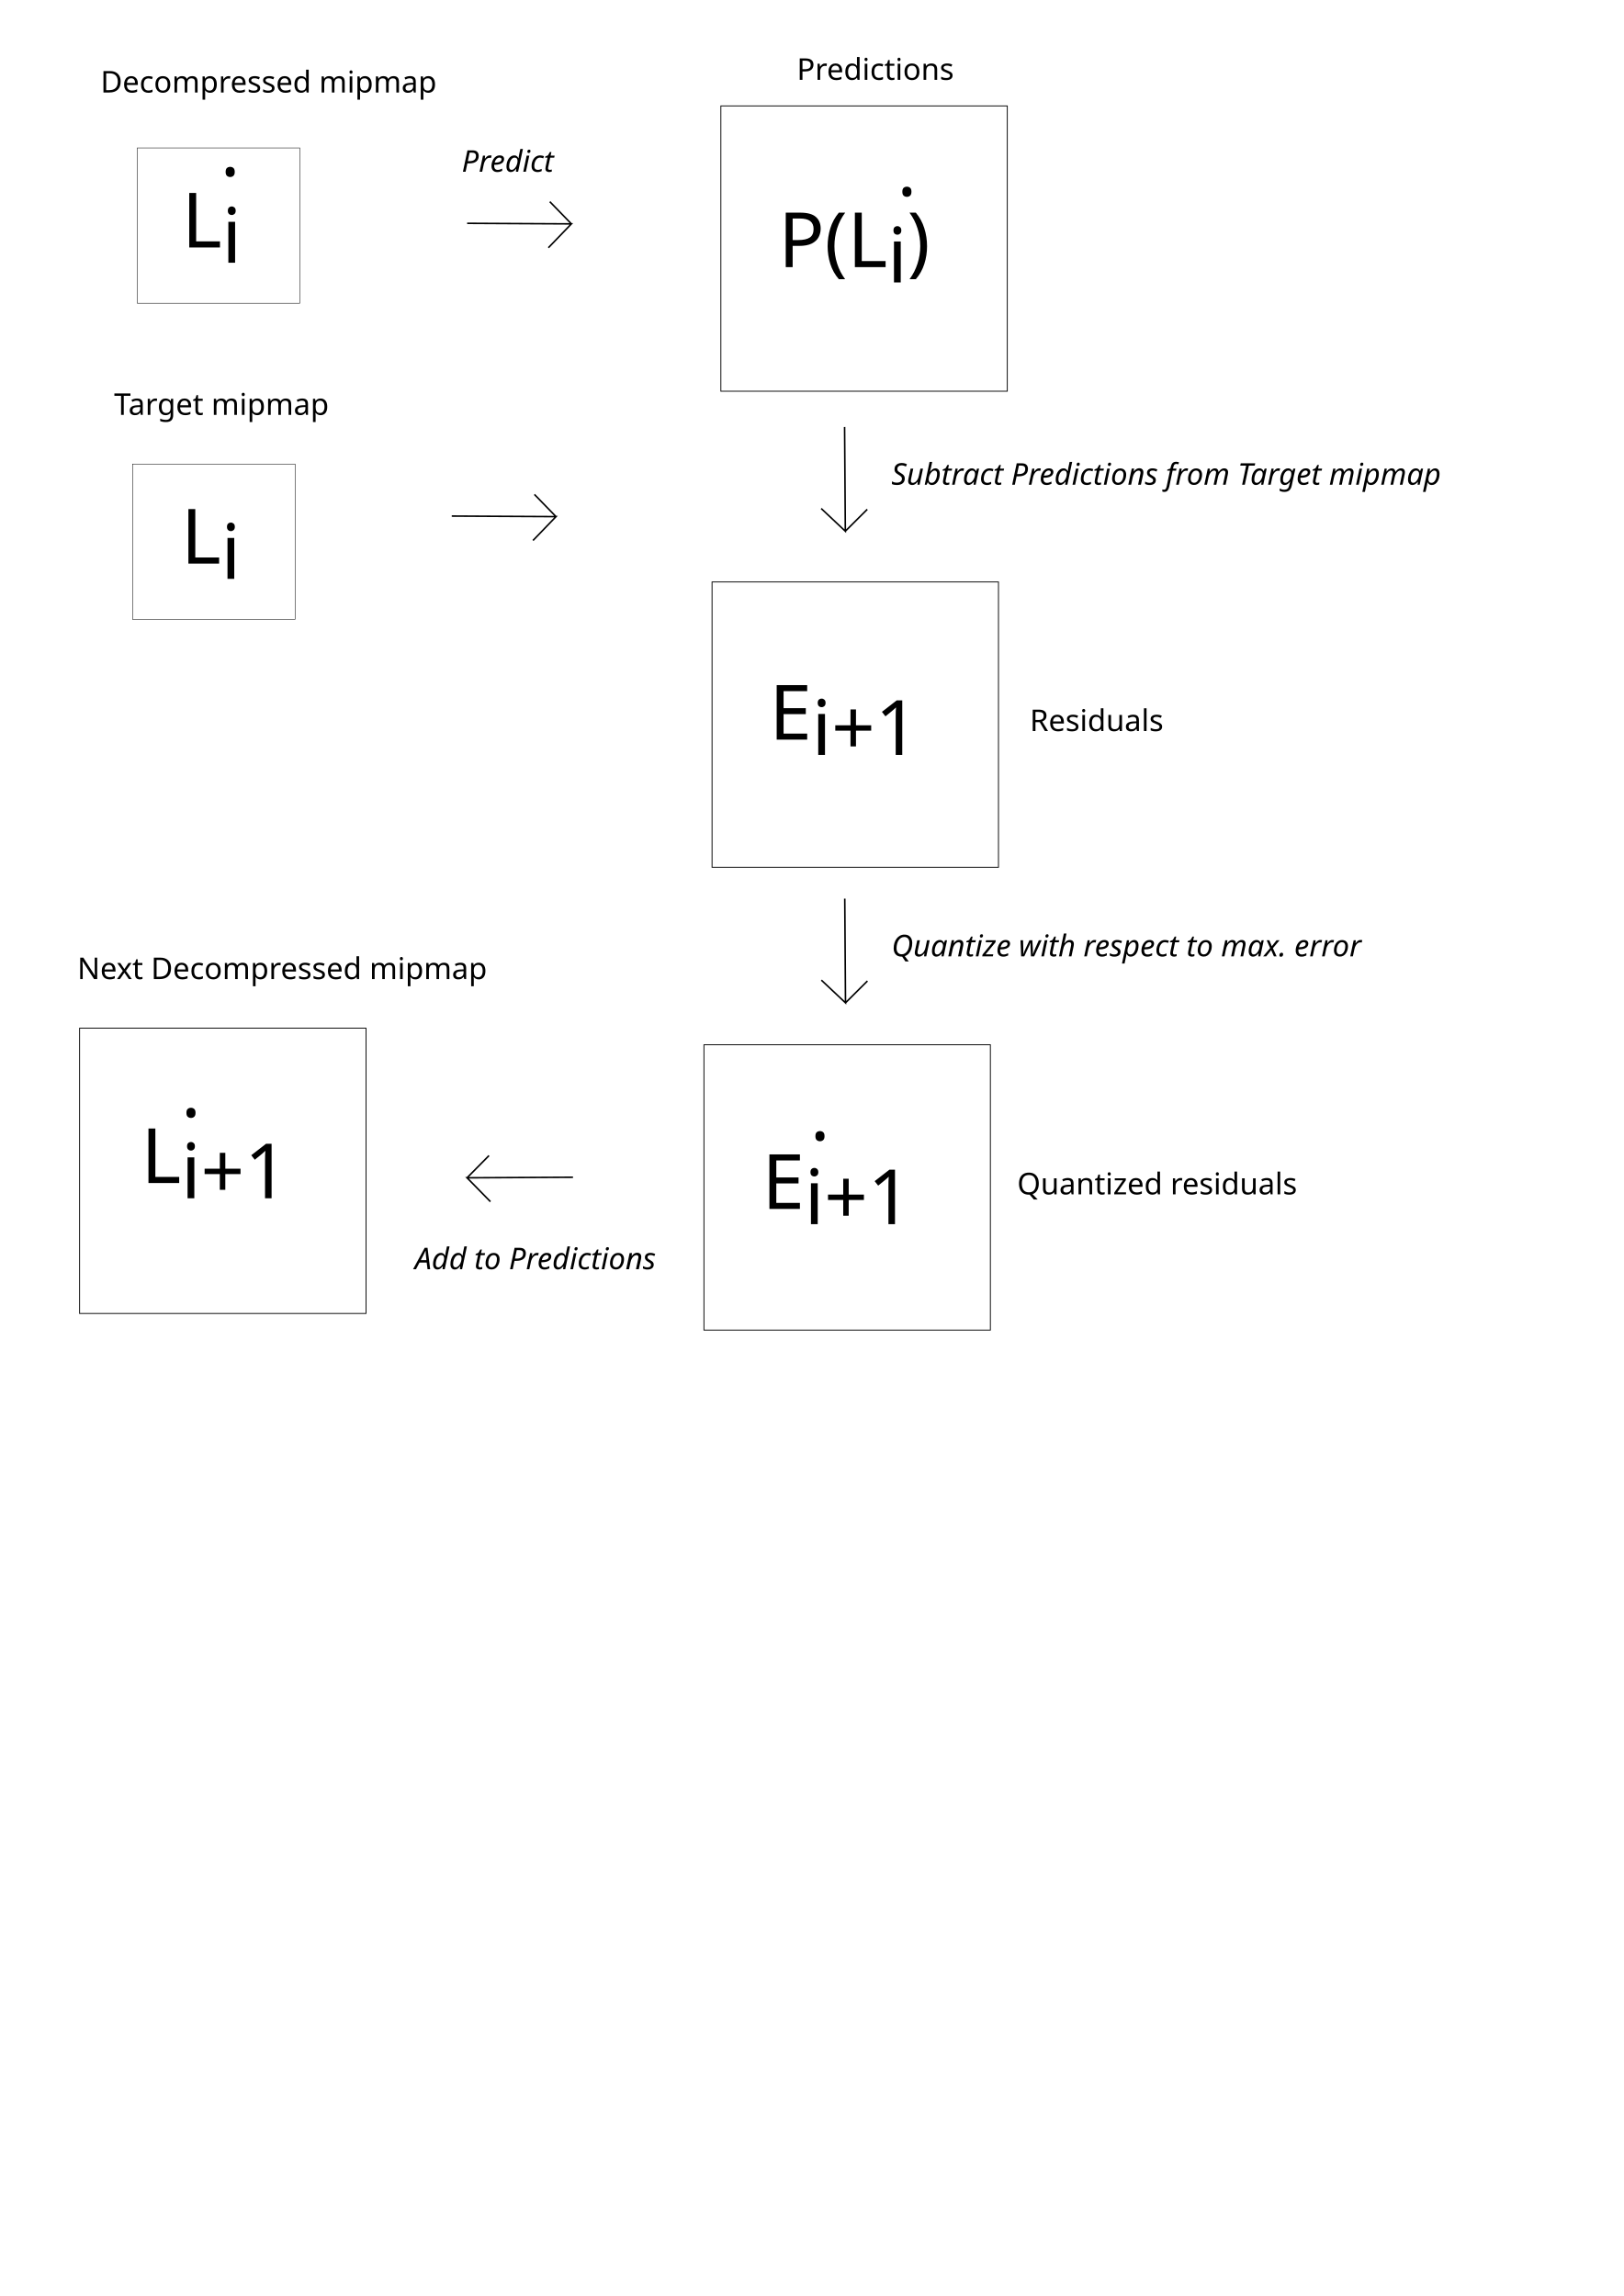
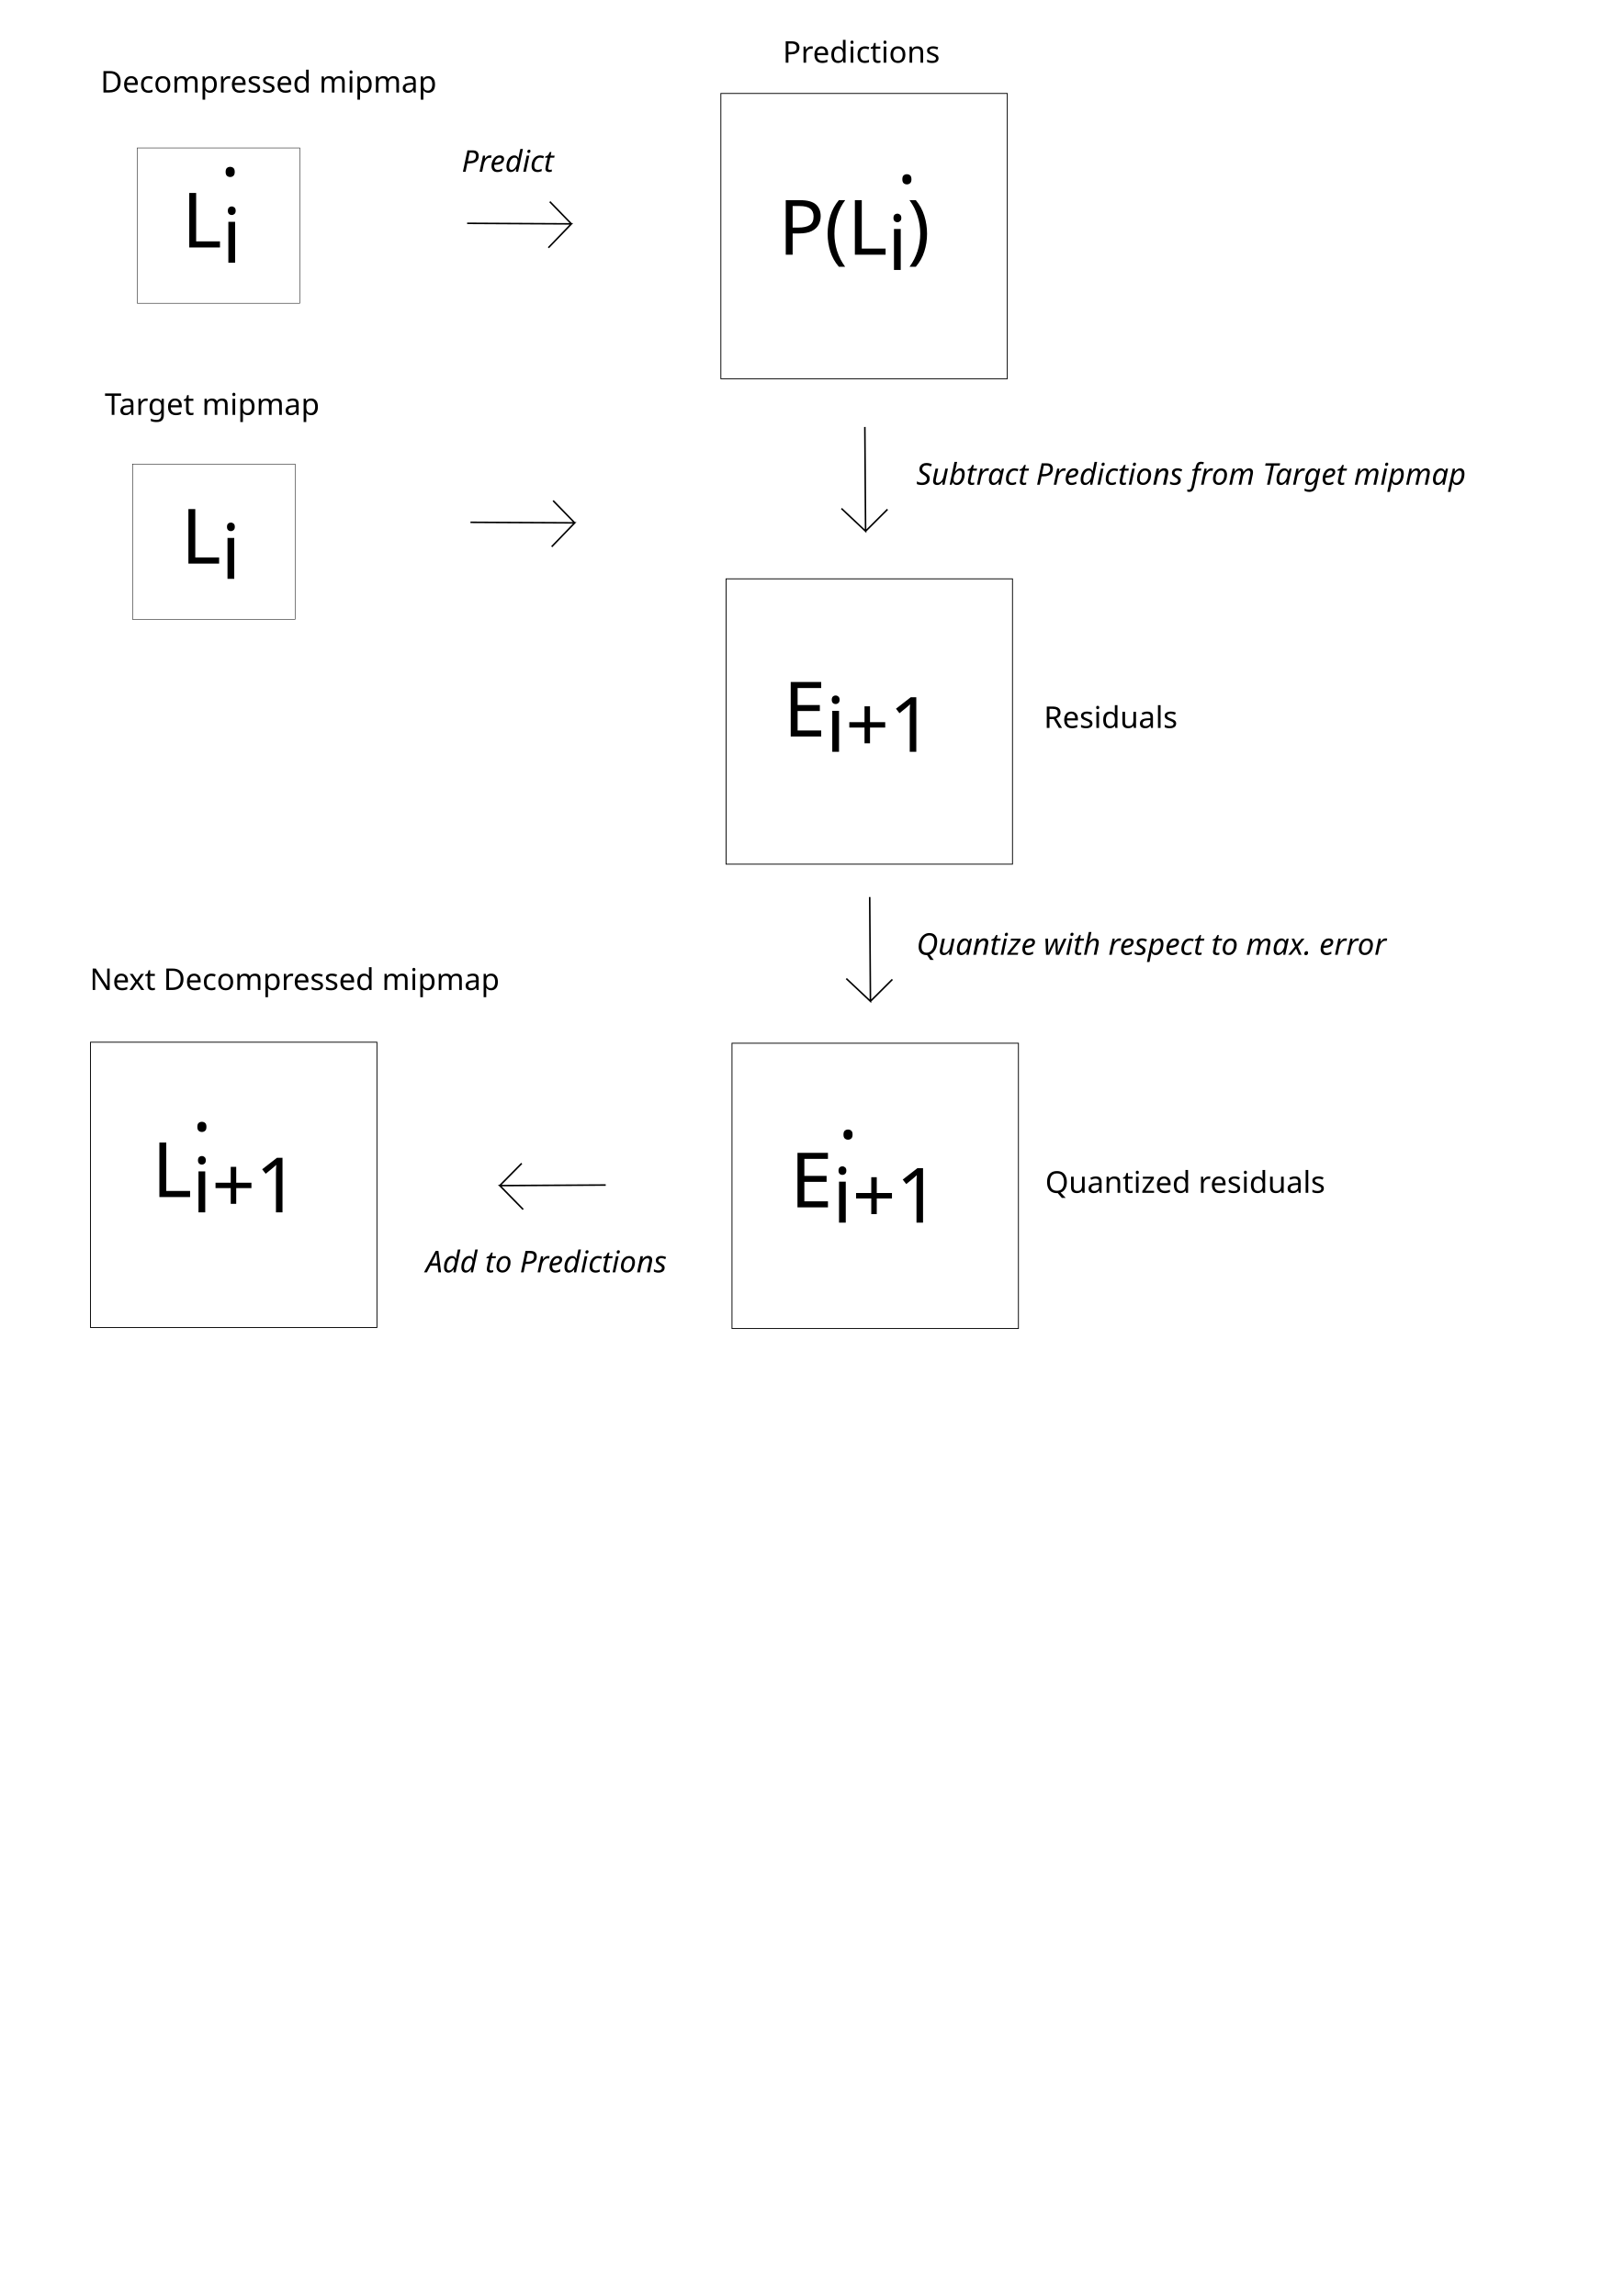
<svg xmlns="http://www.w3.org/2000/svg" width="210mm" height="297mm" viewBox="0 0 744.094 1052.362" id="svg4298" version="1.1">
  <defs id="defs4300" />
  <g id="layer1">
-     <rect style="opacity:1;fill:none;fill-opacity:1;stroke:#000000;stroke-width:0.393;stroke-linecap:square;stroke-miterlimit:4;stroke-dasharray:none;stroke-dashoffset:0;stroke-opacity:1" id="rect5892-2" width="131.262" height="130.768" x="36.475" y="471.259" />
+     <rect style="opacity:1;fill:none;fill-opacity:1;stroke:#000000;stroke-width:0.393;stroke-linecap:square;stroke-miterlimit:4;stroke-dasharray:none;stroke-dashoffset:0;stroke-opacity:1" id="rect5892-2" width="131.262" height="130.768" x="41.475" y="477.688" />
    <rect style="opacity:1;fill:none;fill-opacity:1;stroke:#000000;stroke-width:0.218;stroke-linecap:square;stroke-miterlimit:4;stroke-dasharray:none;stroke-dashoffset:0;stroke-opacity:1" id="rect5892-0-2" width="74.484" height="71.188" x="62.905" y="67.798" />
    <text xml:space="preserve" style="font-style:normal;font-weight:normal;font-size:13.75px;line-height:125%;font-family:sans-serif;letter-spacing:0px;word-spacing:0px;fill:#000000;fill-opacity:1;stroke:none;stroke-width:1px;stroke-linecap:butt;stroke-linejoin:miter;stroke-opacity:1;" x="46.081" y="42.391" id="text5975">
      <tspan id="tspan5977" x="46.081" y="42.391" style="font-size:13.75px;">Decompressed mipmap</tspan>
    </text>
-     <rect style="opacity:1;fill:none;fill-opacity:1;stroke:#000000;stroke-width:0.393;stroke-linecap:square;stroke-miterlimit:4;stroke-dasharray:none;stroke-dashoffset:0;stroke-opacity:1" id="rect5892-2-8" width="131.262" height="130.768" x="322.595" y="478.869" />
-     <rect style="opacity:1;fill:none;fill-opacity:1;stroke:#000000;stroke-width:0.393;stroke-linecap:square;stroke-miterlimit:4;stroke-dasharray:none;stroke-dashoffset:0;stroke-opacity:1" id="rect5892-2-8-0" width="131.262" height="130.768" x="330.349" y="48.547" />
-     <text xml:space="preserve" style="font-style:normal;font-weight:normal;font-size:13.75px;line-height:125%;font-family:sans-serif;letter-spacing:0px;word-spacing:0px;fill:#000000;fill-opacity:1;stroke:none;stroke-width:1px;stroke-linecap:butt;stroke-linejoin:miter;stroke-opacity:1;" x="365.167" y="36.59" id="text5965-9">
-       <tspan id="tspan5967-3" x="365.167" y="36.59" style="font-size:13.75px;">Predictions</tspan>
+     <rect style="opacity:1;fill:none;fill-opacity:1;stroke:#000000;stroke-width:0.393;stroke-linecap:square;stroke-miterlimit:4;stroke-dasharray:none;stroke-dashoffset:0;stroke-opacity:1" id="rect5892-2-8" width="131.262" height="130.768" x="335.452" y="478.155" />
+     <rect style="opacity:1;fill:none;fill-opacity:1;stroke:#000000;stroke-width:0.393;stroke-linecap:square;stroke-miterlimit:4;stroke-dasharray:none;stroke-dashoffset:0;stroke-opacity:1" id="rect5892-2-8-0" width="131.262" height="130.768" x="330.349" y="42.832" />
+     <text xml:space="preserve" style="font-style:normal;font-weight:normal;font-size:13.75px;line-height:125%;font-family:sans-serif;letter-spacing:0px;word-spacing:0px;fill:#000000;fill-opacity:1;stroke:none;stroke-width:1px;stroke-linecap:butt;stroke-linejoin:miter;stroke-opacity:1" x="358.738" y="28.733" id="text5965-9">
+       <tspan id="tspan5967-3" x="358.738" y="28.733" style="font-size:13.75px">Predictions</tspan>
    </text>
-     <path style="fill:none;fill-rule:evenodd;stroke:#000000;stroke-width:0.711px;stroke-linecap:butt;stroke-linejoin:miter;stroke-opacity:1" d="m 387.052,195.699 0.335,47.77 -11.061,-10.402 11.061,10.402 10.055,-10.016" id="path5979-2-2-5-9" />
-     <text xml:space="preserve" style="font-style:italic;font-weight:normal;font-size:13.75px;line-height:125%;font-family:sans-serif;letter-spacing:0px;word-spacing:0px;fill:#000000;fill-opacity:1;stroke:none;stroke-width:1px;stroke-linecap:butt;stroke-linejoin:miter;stroke-opacity:1;-inkscape-font-specification:'sans-serif Italic';font-stretch:normal;font-variant:normal;" x="408.483" y="222.165" id="text5965-9-2">
-       <tspan id="tspan5967-3-2" x="408.483" y="222.165" style="font-size:13.75px;-inkscape-font-specification:'sans-serif Italic';font-family:sans-serif;font-weight:normal;font-style:italic;font-stretch:normal;font-variant:normal;">Subtract Predictions from Target mipmap</tspan>
+     <path style="fill:none;fill-rule:evenodd;stroke:#000000;stroke-width:0.711px;stroke-linecap:butt;stroke-linejoin:miter;stroke-opacity:1" d="m 396.338,195.699 0.335,47.77 -11.061,-10.402 11.061,10.402 10.055,-10.016" id="path5979-2-2-5-9" />
+     <text xml:space="preserve" style="font-style:italic;font-variant:normal;font-weight:normal;font-stretch:normal;font-size:13.75px;line-height:125%;font-family:sans-serif;-inkscape-font-specification:'sans-serif Italic';letter-spacing:0px;word-spacing:0px;fill:#000000;fill-opacity:1;stroke:none;stroke-width:1px;stroke-linecap:butt;stroke-linejoin:miter;stroke-opacity:1" x="419.912" y="222.165" id="text5965-9-2">
+       <tspan id="tspan5967-3-2" x="419.912" y="222.165" style="font-style:italic;font-variant:normal;font-weight:normal;font-stretch:normal;font-size:13.75px;font-family:sans-serif;-inkscape-font-specification:'sans-serif Italic'">Subtract Predictions from Target mipmap</tspan>
    </text>
-     <rect style="opacity:1;fill:none;fill-opacity:1;stroke:#000000;stroke-width:0.393;stroke-linecap:square;stroke-miterlimit:4;stroke-dasharray:none;stroke-dashoffset:0;stroke-opacity:1" id="rect5892-2-0" width="131.262" height="130.768" x="326.308" y="266.74" />
-     <text xml:space="preserve" style="font-style:normal;font-weight:normal;font-size:13.75px;line-height:125%;font-family:sans-serif;letter-spacing:0px;word-spacing:0px;fill:#000000;fill-opacity:1;stroke:none;stroke-width:1px;stroke-linecap:butt;stroke-linejoin:miter;stroke-opacity:1;" x="471.947" y="335.079" id="text5965-8">
-       <tspan id="tspan5967-2" x="471.947" y="335.079" style="font-size:13.75px;">Residuals</tspan>
+     <rect style="opacity:1;fill:none;fill-opacity:1;stroke:#000000;stroke-width:0.393;stroke-linecap:square;stroke-miterlimit:4;stroke-dasharray:none;stroke-dashoffset:0;stroke-opacity:1" id="rect5892-2-0" width="131.262" height="130.768" x="332.737" y="265.311" />
+     <text xml:space="preserve" style="font-style:normal;font-weight:normal;font-size:13.75px;line-height:125%;font-family:sans-serif;letter-spacing:0px;word-spacing:0px;fill:#000000;fill-opacity:1;stroke:none;stroke-width:1px;stroke-linecap:butt;stroke-linejoin:miter;stroke-opacity:1" x="478.376" y="333.65" id="text5965-8">
+       <tspan id="tspan5967-2" x="478.376" y="333.65" style="font-size:13.75px">Residuals</tspan>
    </text>
    <path style="fill:none;fill-rule:evenodd;stroke:#000000;stroke-width:0.711px;stroke-linecap:butt;stroke-linejoin:miter;stroke-opacity:1" d="m 214.077,102.355 47.77,0.256 -10.538,10.931 10.538,-10.931 -9.891,-10.178" id="path5979-2-2-5-9-3" />
-     <text xml:space="preserve" style="font-style:normal;font-weight:normal;font-size:13.75px;line-height:125%;font-family:sans-serif;letter-spacing:0px;word-spacing:0px;fill:#000000;fill-opacity:1;stroke:none;stroke-width:1px;stroke-linecap:butt;stroke-linejoin:miter;stroke-opacity:1" x="466.139" y="547.434" id="text5965-8-9">
-       <tspan id="tspan5967-2-3" x="466.139" y="547.434" style="font-size:13.75px">Quantized residuals</tspan>
+     <text xml:space="preserve" style="font-style:normal;font-weight:normal;font-size:13.75px;line-height:125%;font-family:sans-serif;letter-spacing:0px;word-spacing:0px;fill:#000000;fill-opacity:1;stroke:none;stroke-width:1px;stroke-linecap:butt;stroke-linejoin:miter;stroke-opacity:1" x="478.997" y="546.72" id="text5965-8-9">
+       <tspan id="tspan5967-2-3" x="478.997" y="546.72" style="font-size:13.75px">Quantized residuals</tspan>
    </text>
-     <path style="fill:none;fill-rule:evenodd;stroke:#000000;stroke-width:0.711px;stroke-linecap:butt;stroke-linejoin:miter;stroke-opacity:1" d="m 387.132,411.871 0.335,47.77 -11.061,-10.402 11.061,10.402 10.055,-10.016" id="path5979-2-2-5-9-5" />
-     <text xml:space="preserve" style="font-style:italic;font-variant:normal;font-weight:normal;font-stretch:normal;font-size:13.75px;line-height:125%;font-family:sans-serif;-inkscape-font-specification:'sans-serif Italic';letter-spacing:0px;word-spacing:0px;fill:#000000;fill-opacity:1;stroke:none;stroke-width:1px;stroke-linecap:butt;stroke-linejoin:miter;stroke-opacity:1" x="408.563" y="438.337" id="text5965-9-2-4">
-       <tspan id="tspan5967-3-2-1" x="408.563" y="438.337" style="font-style:italic;font-variant:normal;font-weight:normal;font-stretch:normal;font-size:13.75px;font-family:sans-serif;-inkscape-font-specification:'sans-serif Italic'">Quantize with respect to max. error</tspan>
+     <path style="fill:none;fill-rule:evenodd;stroke:#000000;stroke-width:0.711px;stroke-linecap:butt;stroke-linejoin:miter;stroke-opacity:1" d="m 398.56,411.157 0.335,47.77 -11.061,-10.402 11.061,10.402 10.055,-10.016" id="path5979-2-2-5-9-5" />
+     <text xml:space="preserve" style="font-style:italic;font-variant:normal;font-weight:normal;font-stretch:normal;font-size:13.75px;line-height:125%;font-family:sans-serif;-inkscape-font-specification:'sans-serif Italic';letter-spacing:0px;word-spacing:0px;fill:#000000;fill-opacity:1;stroke:none;stroke-width:1px;stroke-linecap:butt;stroke-linejoin:miter;stroke-opacity:1" x="419.991" y="437.623" id="text5965-9-2-4">
+       <tspan id="tspan5967-3-2-1" x="419.991" y="437.623" style="font-style:italic;font-variant:normal;font-weight:normal;font-stretch:normal;font-size:13.75px;font-family:sans-serif;-inkscape-font-specification:'sans-serif Italic'">Quantize with respect to max. error</tspan>
    </text>
-     <path style="fill:none;fill-rule:evenodd;stroke:#000000;stroke-width:0.717px;stroke-linecap:butt;stroke-linejoin:miter;stroke-opacity:1" d="m 262.583,539.583 -48.544,0.256 10.708,10.931 -10.708,-10.931 10.051,-10.179" id="path5979-2-2-5-9-3-4" />
-     <text xml:space="preserve" style="font-style:italic;font-weight:normal;font-size:13.75px;line-height:125%;font-family:sans-serif;letter-spacing:0px;word-spacing:0px;fill:#000000;fill-opacity:1;stroke:none;stroke-width:1px;stroke-linecap:butt;stroke-linejoin:miter;stroke-opacity:1;-inkscape-font-specification:'sans-serif Italic';font-stretch:normal;font-variant:normal;" x="190.079" y="581.743" id="text5965-9-2-4-4">
-       <tspan id="tspan5967-3-2-1-9" x="190.079" y="581.743" style="font-size:13.75px;-inkscape-font-specification:'sans-serif Italic';font-family:sans-serif;font-weight:normal;font-style:italic;font-stretch:normal;font-variant:normal;">Add to Predictions</tspan>
+     <path style="fill:none;fill-rule:evenodd;stroke:#000000;stroke-width:0.717px;stroke-linecap:butt;stroke-linejoin:miter;stroke-opacity:1" d="m 277.583,543.154 -48.544,0.256 10.708,10.931 -10.708,-10.931 10.051,-10.179" id="path5979-2-2-5-9-3-4" />
+     <text xml:space="preserve" style="font-style:italic;font-variant:normal;font-weight:normal;font-stretch:normal;font-size:13.75px;line-height:125%;font-family:sans-serif;-inkscape-font-specification:'sans-serif Italic';letter-spacing:0px;word-spacing:0px;fill:#000000;fill-opacity:1;stroke:none;stroke-width:1px;stroke-linecap:butt;stroke-linejoin:miter;stroke-opacity:1" x="195.079" y="583.171" id="text5965-9-2-4-4">
+       <tspan id="tspan5967-3-2-1-9" x="195.079" y="583.171" style="font-style:italic;font-variant:normal;font-weight:normal;font-stretch:normal;font-size:13.75px;font-family:sans-serif;-inkscape-font-specification:'sans-serif Italic'">Add to Predictions</tspan>
    </text>
-     <text xml:space="preserve" style="font-style:normal;font-weight:normal;font-size:13.75px;line-height:125%;font-family:sans-serif;letter-spacing:0px;word-spacing:0px;fill:#000000;fill-opacity:1;stroke:none;stroke-width:1px;stroke-linecap:butt;stroke-linejoin:miter;stroke-opacity:1;" x="35.433" y="448.752" id="text5975-4">
-       <tspan id="tspan5977-4" x="35.433" y="448.752" style="font-size:13.75px;">Next Decompressed mipmap</tspan>
+     <text xml:space="preserve" style="font-style:normal;font-weight:normal;font-size:13.75px;line-height:125%;font-family:sans-serif;letter-spacing:0px;word-spacing:0px;fill:#000000;fill-opacity:1;stroke:none;stroke-width:1px;stroke-linecap:butt;stroke-linejoin:miter;stroke-opacity:1" x="41.147" y="453.752" id="text5975-4">
+       <tspan id="tspan5977-4" x="41.147" y="453.752" style="font-size:13.75px">Next Decompressed mipmap</tspan>
    </text>
    <rect style="opacity:1;fill:none;fill-opacity:1;stroke:#000000;stroke-width:0.218;stroke-linecap:square;stroke-miterlimit:4;stroke-dasharray:none;stroke-dashoffset:0;stroke-opacity:1" id="rect5892-0-2-4" width="74.484" height="71.188" x="60.743" y="212.687" />
-     <text xml:space="preserve" style="font-style:normal;font-weight:normal;font-size:13.75px;line-height:125%;font-family:sans-serif;letter-spacing:0px;word-spacing:0px;fill:#000000;fill-opacity:1;stroke:none;stroke-width:1px;stroke-linecap:butt;stroke-linejoin:miter;stroke-opacity:1;" x="52.282" y="190.153" id="text5975-2">
-       <tspan id="tspan5977-8" x="52.282" y="190.153" style="font-size:13.75px;">Target mipmap</tspan>
+     <text xml:space="preserve" style="font-style:normal;font-weight:normal;font-size:13.75px;line-height:125%;font-family:sans-serif;letter-spacing:0px;word-spacing:0px;fill:#000000;fill-opacity:1;stroke:none;stroke-width:1px;stroke-linecap:butt;stroke-linejoin:miter;stroke-opacity:1" x="47.997" y="190.153" id="text5975-2">
+       <tspan id="tspan5977-8" x="47.997" y="190.153" style="font-size:13.75px">Target mipmap</tspan>
    </text>
-     <path style="fill:none;fill-rule:evenodd;stroke:#000000;stroke-width:0.711px;stroke-linecap:butt;stroke-linejoin:miter;stroke-opacity:1" d="m 207.024,236.537 47.77,0.256 -10.538,10.931 10.538,-10.931 -9.891,-10.178" id="path5979-2-2-5-9-3-8" />
+     <path style="fill:none;fill-rule:evenodd;stroke:#000000;stroke-width:0.711px;stroke-linecap:butt;stroke-linejoin:miter;stroke-opacity:1" d="m 215.596,239.394 47.77,0.256 -10.538,10.931 10.538,-10.931 -9.891,-10.178" id="path5979-2-2-5-9-3-8" />
    <text xml:space="preserve" style="font-style:italic;font-variant:normal;font-weight:normal;font-stretch:normal;font-size:13.75px;line-height:125%;font-family:sans-serif;-inkscape-font-specification:'sans-serif Italic';letter-spacing:0px;word-spacing:0px;fill:#000000;fill-opacity:1;stroke:none;stroke-width:1px;stroke-linecap:butt;stroke-linejoin:miter;stroke-opacity:1" x="211.583" y="78.723" id="text5965-9-2-4-4-8">
      <tspan id="tspan5967-3-2-1-9-1" x="211.583" y="78.723" style="font-style:italic;font-variant:normal;font-weight:normal;font-stretch:normal;font-size:13.75px;font-family:sans-serif;-inkscape-font-specification:'sans-serif Italic'">Predict</tspan>
    </text>
    <text xml:space="preserve" style="font-style:normal;font-weight:normal;font-size:35px;line-height:125%;font-family:sans-serif;letter-spacing:0px;word-spacing:0px;fill:#000000;fill-opacity:1;stroke:none;stroke-width:1px;stroke-linecap:butt;stroke-linejoin:miter;stroke-opacity:1;" x="83.338" y="113.425" id="text4194">
      <tspan id="tspan4196" x="83.338" y="113.425">L<tspan style="font-size:35px;baseline-shift:sub;" id="tspan4198">i</tspan>
      </tspan>
    </text>
    <text xml:space="preserve" style="font-style:normal;font-weight:normal;font-size:35px;line-height:125%;font-family:sans-serif;letter-spacing:0px;word-spacing:0px;fill:#000000;fill-opacity:1;stroke:none;stroke-width:1px;stroke-linecap:butt;stroke-linejoin:miter;stroke-opacity:1;" x="82.947" y="258.317" id="text4194-4">
      <tspan id="tspan4196-1" x="82.947" y="258.317">L<tspan style="font-size:35px;baseline-shift:sub;" id="tspan4198-8">i</tspan>
      </tspan>
    </text>
-     <text xml:space="preserve" style="font-style:normal;font-weight:normal;font-size:35px;line-height:125%;font-family:sans-serif;letter-spacing:0px;word-spacing:0px;fill:#000000;fill-opacity:1;stroke:none;stroke-width:1px;stroke-linecap:butt;stroke-linejoin:miter;stroke-opacity:1" x="356.699" y="122.451" id="text4194-1">
-       <tspan id="tspan4196-19" x="356.699" y="122.451">P(L<tspan style="font-size:35px;baseline-shift:sub" id="tspan4198-4">i</tspan>)</tspan>
+     <text xml:space="preserve" style="font-style:normal;font-weight:normal;font-size:35px;line-height:125%;font-family:sans-serif;letter-spacing:0px;word-spacing:0px;fill:#000000;fill-opacity:1;stroke:none;stroke-width:1px;stroke-linecap:butt;stroke-linejoin:miter;stroke-opacity:1" x="356.699" y="116.737" id="text4194-1">
+       <tspan id="tspan4196-19" x="356.699" y="116.737">P(L<tspan style="font-size:35px;baseline-shift:sub" id="tspan4198-4">i</tspan>)</tspan>
    </text>
-     <text xml:space="preserve" style="font-style:normal;font-weight:normal;font-size:35px;line-height:125%;font-family:sans-serif;letter-spacing:0px;word-spacing:0px;fill:#000000;fill-opacity:1;stroke:none;stroke-width:1px;stroke-linecap:butt;stroke-linejoin:miter;stroke-opacity:1" x="352.543" y="295.253" id="text4257">
-       <tspan id="tspan4259" x="352.543" y="295.253" />
-       <tspan x="352.543" y="339.003" id="tspan4261">E<tspan style="font-size:35px;baseline-shift:sub" id="tspan4263">i+1</tspan>
+     <text xml:space="preserve" style="font-style:normal;font-weight:normal;font-size:35px;line-height:125%;font-family:sans-serif;letter-spacing:0px;word-spacing:0px;fill:#000000;fill-opacity:1;stroke:none;stroke-width:1px;stroke-linecap:butt;stroke-linejoin:miter;stroke-opacity:1" x="358.972" y="293.824" id="text4257">
+       <tspan id="tspan4259" x="358.972" y="293.824" />
+       <tspan x="358.972" y="337.574" id="tspan4261">E<tspan style="font-size:35px;baseline-shift:sub" id="tspan4263">i+1</tspan>
      </tspan>
    </text>
-     <text xml:space="preserve" style="font-style:normal;font-weight:normal;font-size:35px;line-height:125%;font-family:sans-serif;letter-spacing:0px;word-spacing:0px;fill:#000000;fill-opacity:1;stroke:none;stroke-width:1px;stroke-linecap:butt;stroke-linejoin:miter;stroke-opacity:1" x="349.21" y="510.352" id="text4257-8">
-       <tspan id="tspan4259-6" x="349.21" y="510.352" />
-       <tspan x="349.21" y="554.102" id="tspan4261-1">E<tspan style="font-size:35px;baseline-shift:sub" id="tspan4263-5">i+1</tspan>
+     <text xml:space="preserve" style="font-style:normal;font-weight:normal;font-size:35px;line-height:125%;font-family:sans-serif;letter-spacing:0px;word-spacing:0px;fill:#000000;fill-opacity:1;stroke:none;stroke-width:1px;stroke-linecap:butt;stroke-linejoin:miter;stroke-opacity:1" x="362.067" y="509.638" id="text4257-8">
+       <tspan id="tspan4259-6" x="362.067" y="509.638" />
+       <tspan x="362.067" y="553.388" id="tspan4261-1">E<tspan style="font-size:35px;baseline-shift:sub" id="tspan4263-5">i+1</tspan>
      </tspan>
    </text>
-     <text xml:space="preserve" style="font-style:normal;font-weight:normal;font-size:35px;line-height:125%;font-family:sans-serif;letter-spacing:0px;word-spacing:0px;fill:#000000;fill-opacity:1;stroke:none;stroke-width:1px;stroke-linecap:butt;stroke-linejoin:miter;stroke-opacity:1" x="64.65" y="542.235" id="text4321">
-       <tspan id="tspan4323" x="64.65" y="542.235">L<tspan style="font-size:35px;baseline-shift:sub" id="tspan4325">i+1</tspan>
+     <text xml:space="preserve" style="font-style:normal;font-weight:normal;font-size:35px;line-height:125%;font-family:sans-serif;letter-spacing:0px;word-spacing:0px;fill:#000000;fill-opacity:1;stroke:none;stroke-width:1px;stroke-linecap:butt;stroke-linejoin:miter;stroke-opacity:1" x="69.65" y="548.664" id="text4321">
+       <tspan id="tspan4323" x="69.65" y="548.664">L<tspan style="font-size:35px;baseline-shift:sub" id="tspan4325">i+1</tspan>
      </tspan>
    </text>
-     <text xml:space="preserve" style="font-style:normal;font-weight:normal;font-size:18.75px;line-height:125%;font-family:sans-serif;letter-spacing:0px;word-spacing:0px;fill:#000000;fill-opacity:1;stroke:none;stroke-width:1px;stroke-linecap:butt;stroke-linejoin:miter;stroke-opacity:1" x="83.995" y="516.92" id="text4361-1">
-       <tspan id="tspan4363-8" x="83.995" y="516.92" style="font-size:18.75px">•</tspan>
+     <text xml:space="preserve" style="font-style:normal;font-weight:normal;font-size:18.75px;line-height:125%;font-family:sans-serif;letter-spacing:0px;word-spacing:0px;fill:#000000;fill-opacity:1;stroke:none;stroke-width:1px;stroke-linecap:butt;stroke-linejoin:miter;stroke-opacity:1" x="88.995" y="523.349" id="text4361-1">
+       <tspan id="tspan4363-8" x="88.995" y="523.349" style="font-size:18.75px">•</tspan>
    </text>
-     <text xml:space="preserve" style="font-style:normal;font-weight:normal;font-size:18.75px;line-height:125%;font-family:sans-serif;letter-spacing:0px;word-spacing:0px;fill:#000000;fill-opacity:1;stroke:none;stroke-width:1px;stroke-linecap:butt;stroke-linejoin:miter;stroke-opacity:1" x="372.245" y="527.603" id="text4361-1-1">
-       <tspan id="tspan4363-8-1" x="372.245" y="527.603" style="font-size:18.75px">•</tspan>
+     <text xml:space="preserve" style="font-style:normal;font-weight:normal;font-size:18.75px;line-height:125%;font-family:sans-serif;letter-spacing:0px;word-spacing:0px;fill:#000000;fill-opacity:1;stroke:none;stroke-width:1px;stroke-linecap:butt;stroke-linejoin:miter;stroke-opacity:1" x="385.103" y="526.888" id="text4361-1-1">
+       <tspan id="tspan4363-8-1" x="385.103" y="526.888" style="font-size:18.75px">•</tspan>
    </text>
    <text xml:space="preserve" style="font-style:normal;font-weight:normal;font-size:18.75px;line-height:125%;font-family:sans-serif;letter-spacing:0px;word-spacing:0px;fill:#000000;fill-opacity:1;stroke:none;stroke-width:1px;stroke-linecap:butt;stroke-linejoin:miter;stroke-opacity:1" x="101.963" y="85.646" id="text4361-1-3">
      <tspan id="tspan4363-8-3" x="101.963" y="85.646" style="font-size:18.75px">•</tspan>
    </text>
-     <text xml:space="preserve" style="font-style:normal;font-weight:normal;font-size:18.75px;line-height:125%;font-family:sans-serif;letter-spacing:0px;word-spacing:0px;fill:#000000;fill-opacity:1;stroke:none;stroke-width:1px;stroke-linecap:butt;stroke-linejoin:miter;stroke-opacity:1" x="412.08" y="94.737" id="text4361-1-3-6">
-       <tspan id="tspan4363-8-3-1" x="412.08" y="94.737" style="font-size:18.75px">•</tspan>
+     <text xml:space="preserve" style="font-style:normal;font-weight:normal;font-size:18.75px;line-height:125%;font-family:sans-serif;letter-spacing:0px;word-spacing:0px;fill:#000000;fill-opacity:1;stroke:none;stroke-width:1px;stroke-linecap:butt;stroke-linejoin:miter;stroke-opacity:1" x="412.08" y="89.023" id="text4361-1-3-6">
+       <tspan id="tspan4363-8-3-1" x="412.08" y="89.023" style="font-size:18.75px">•</tspan>
    </text>
  </g>
</svg>
